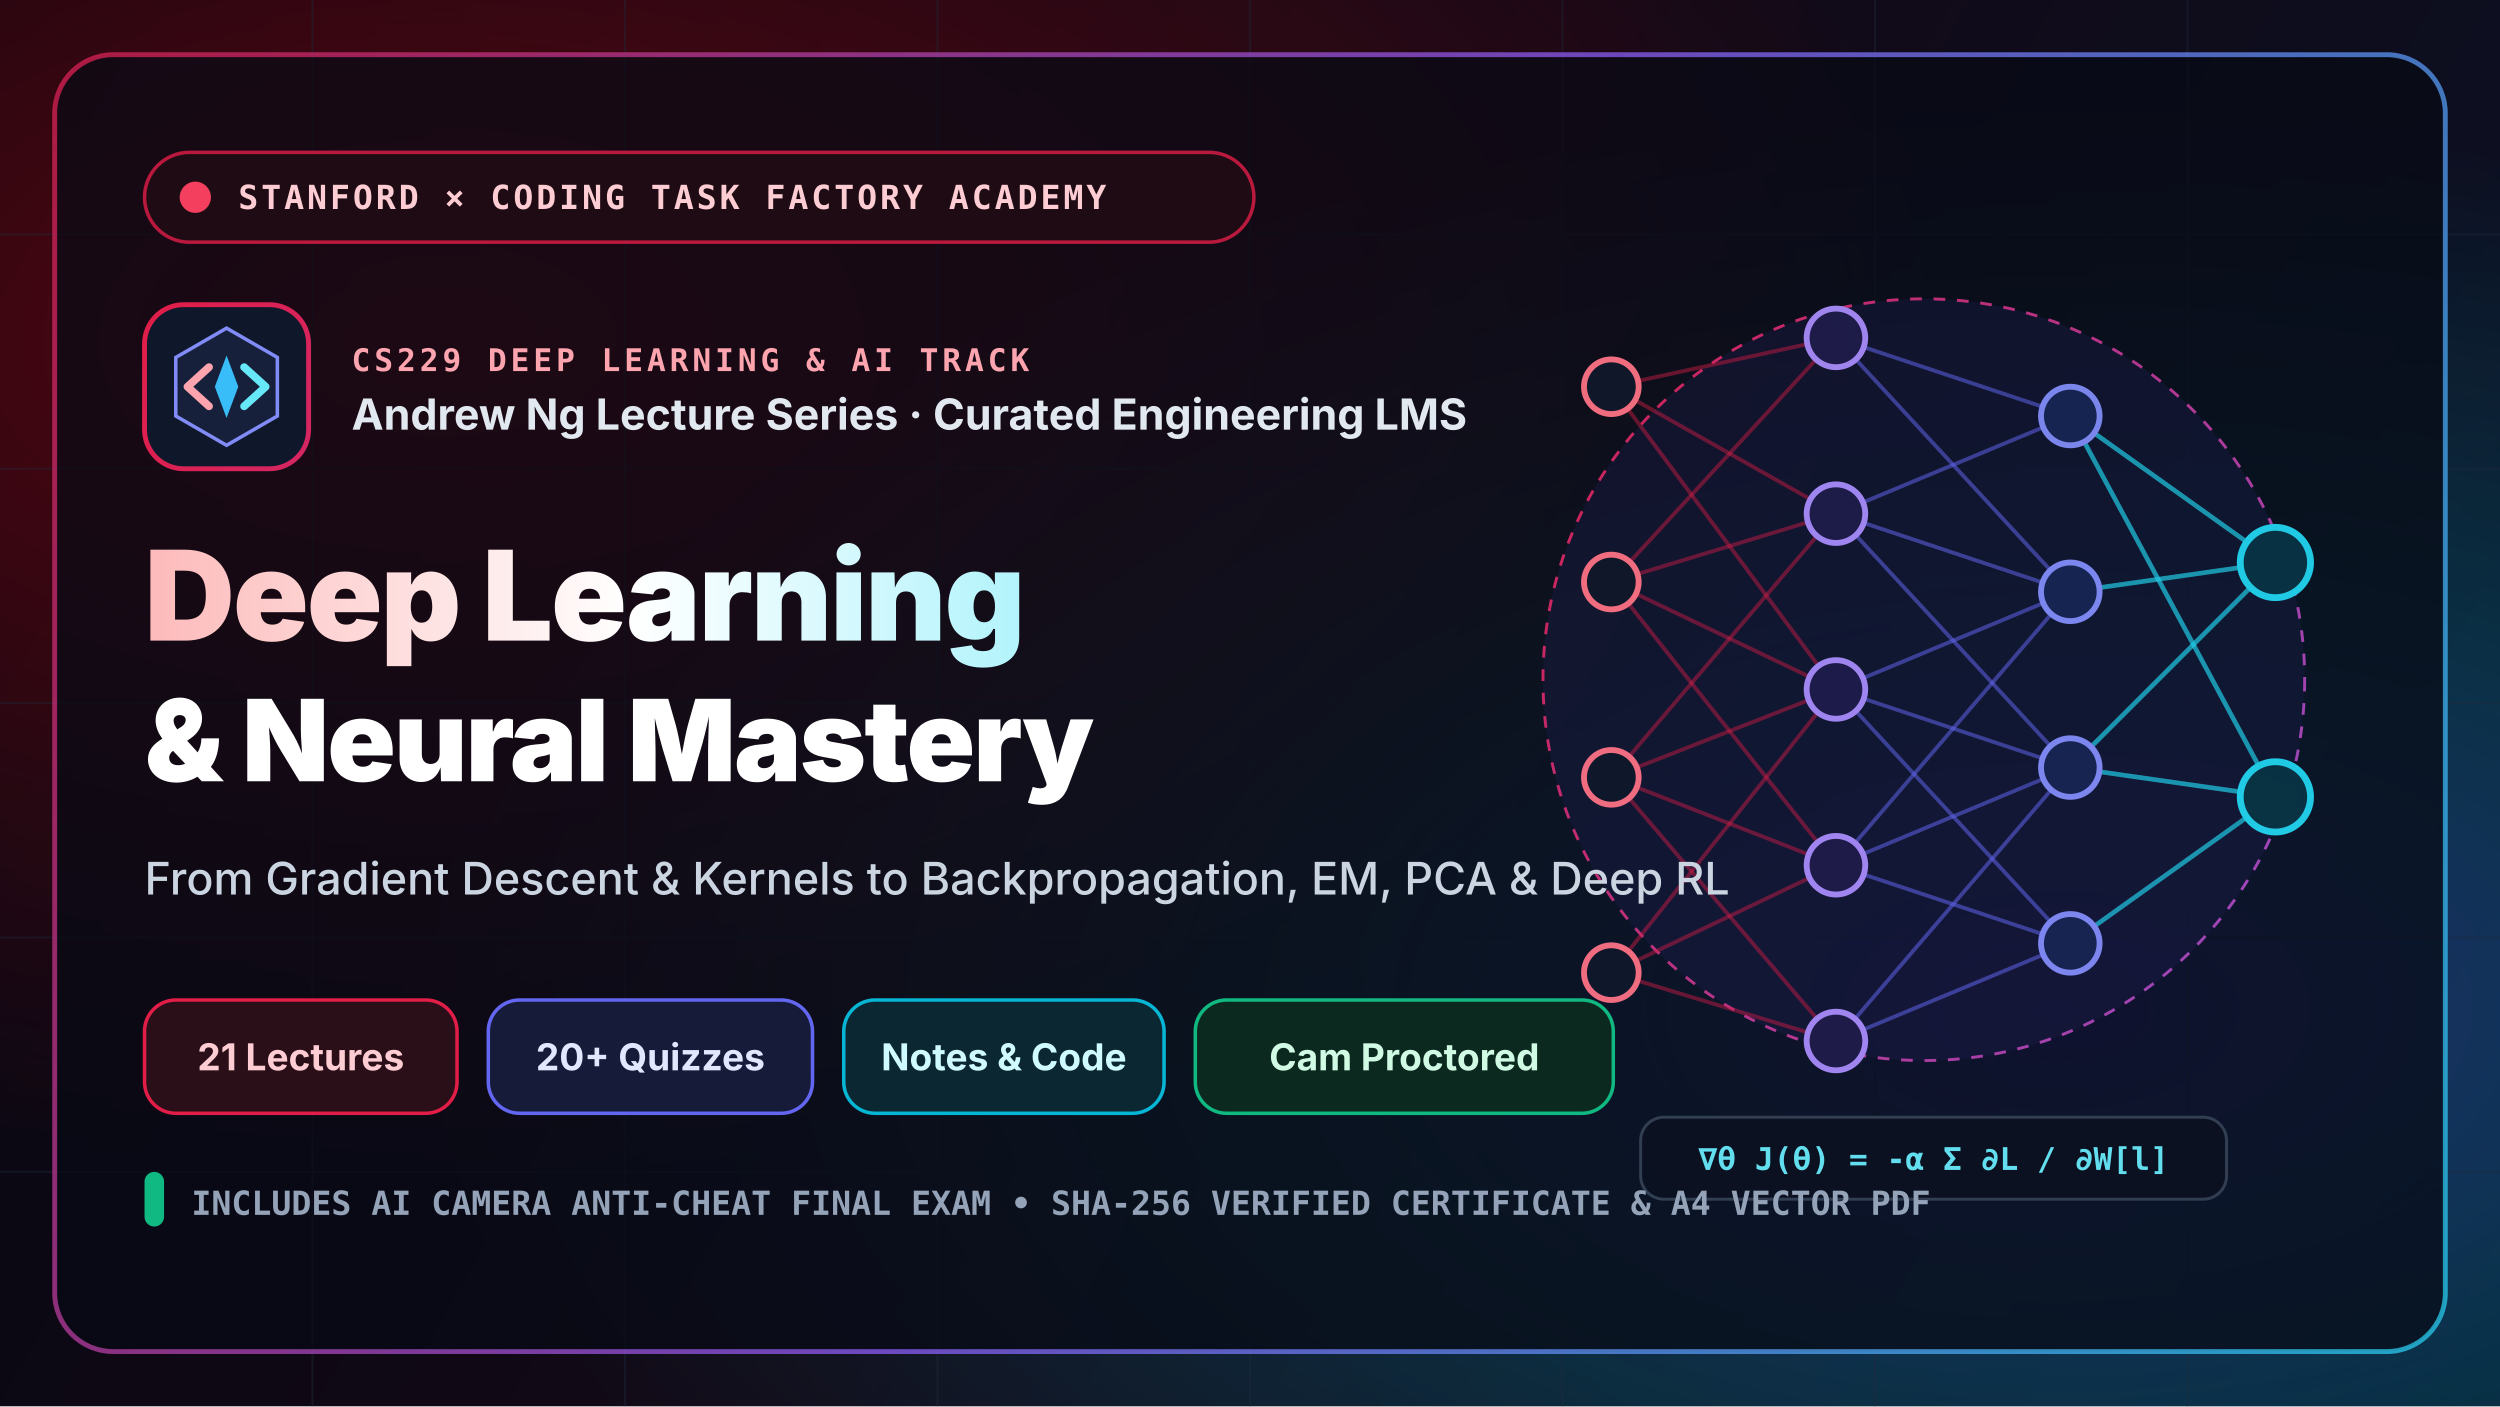
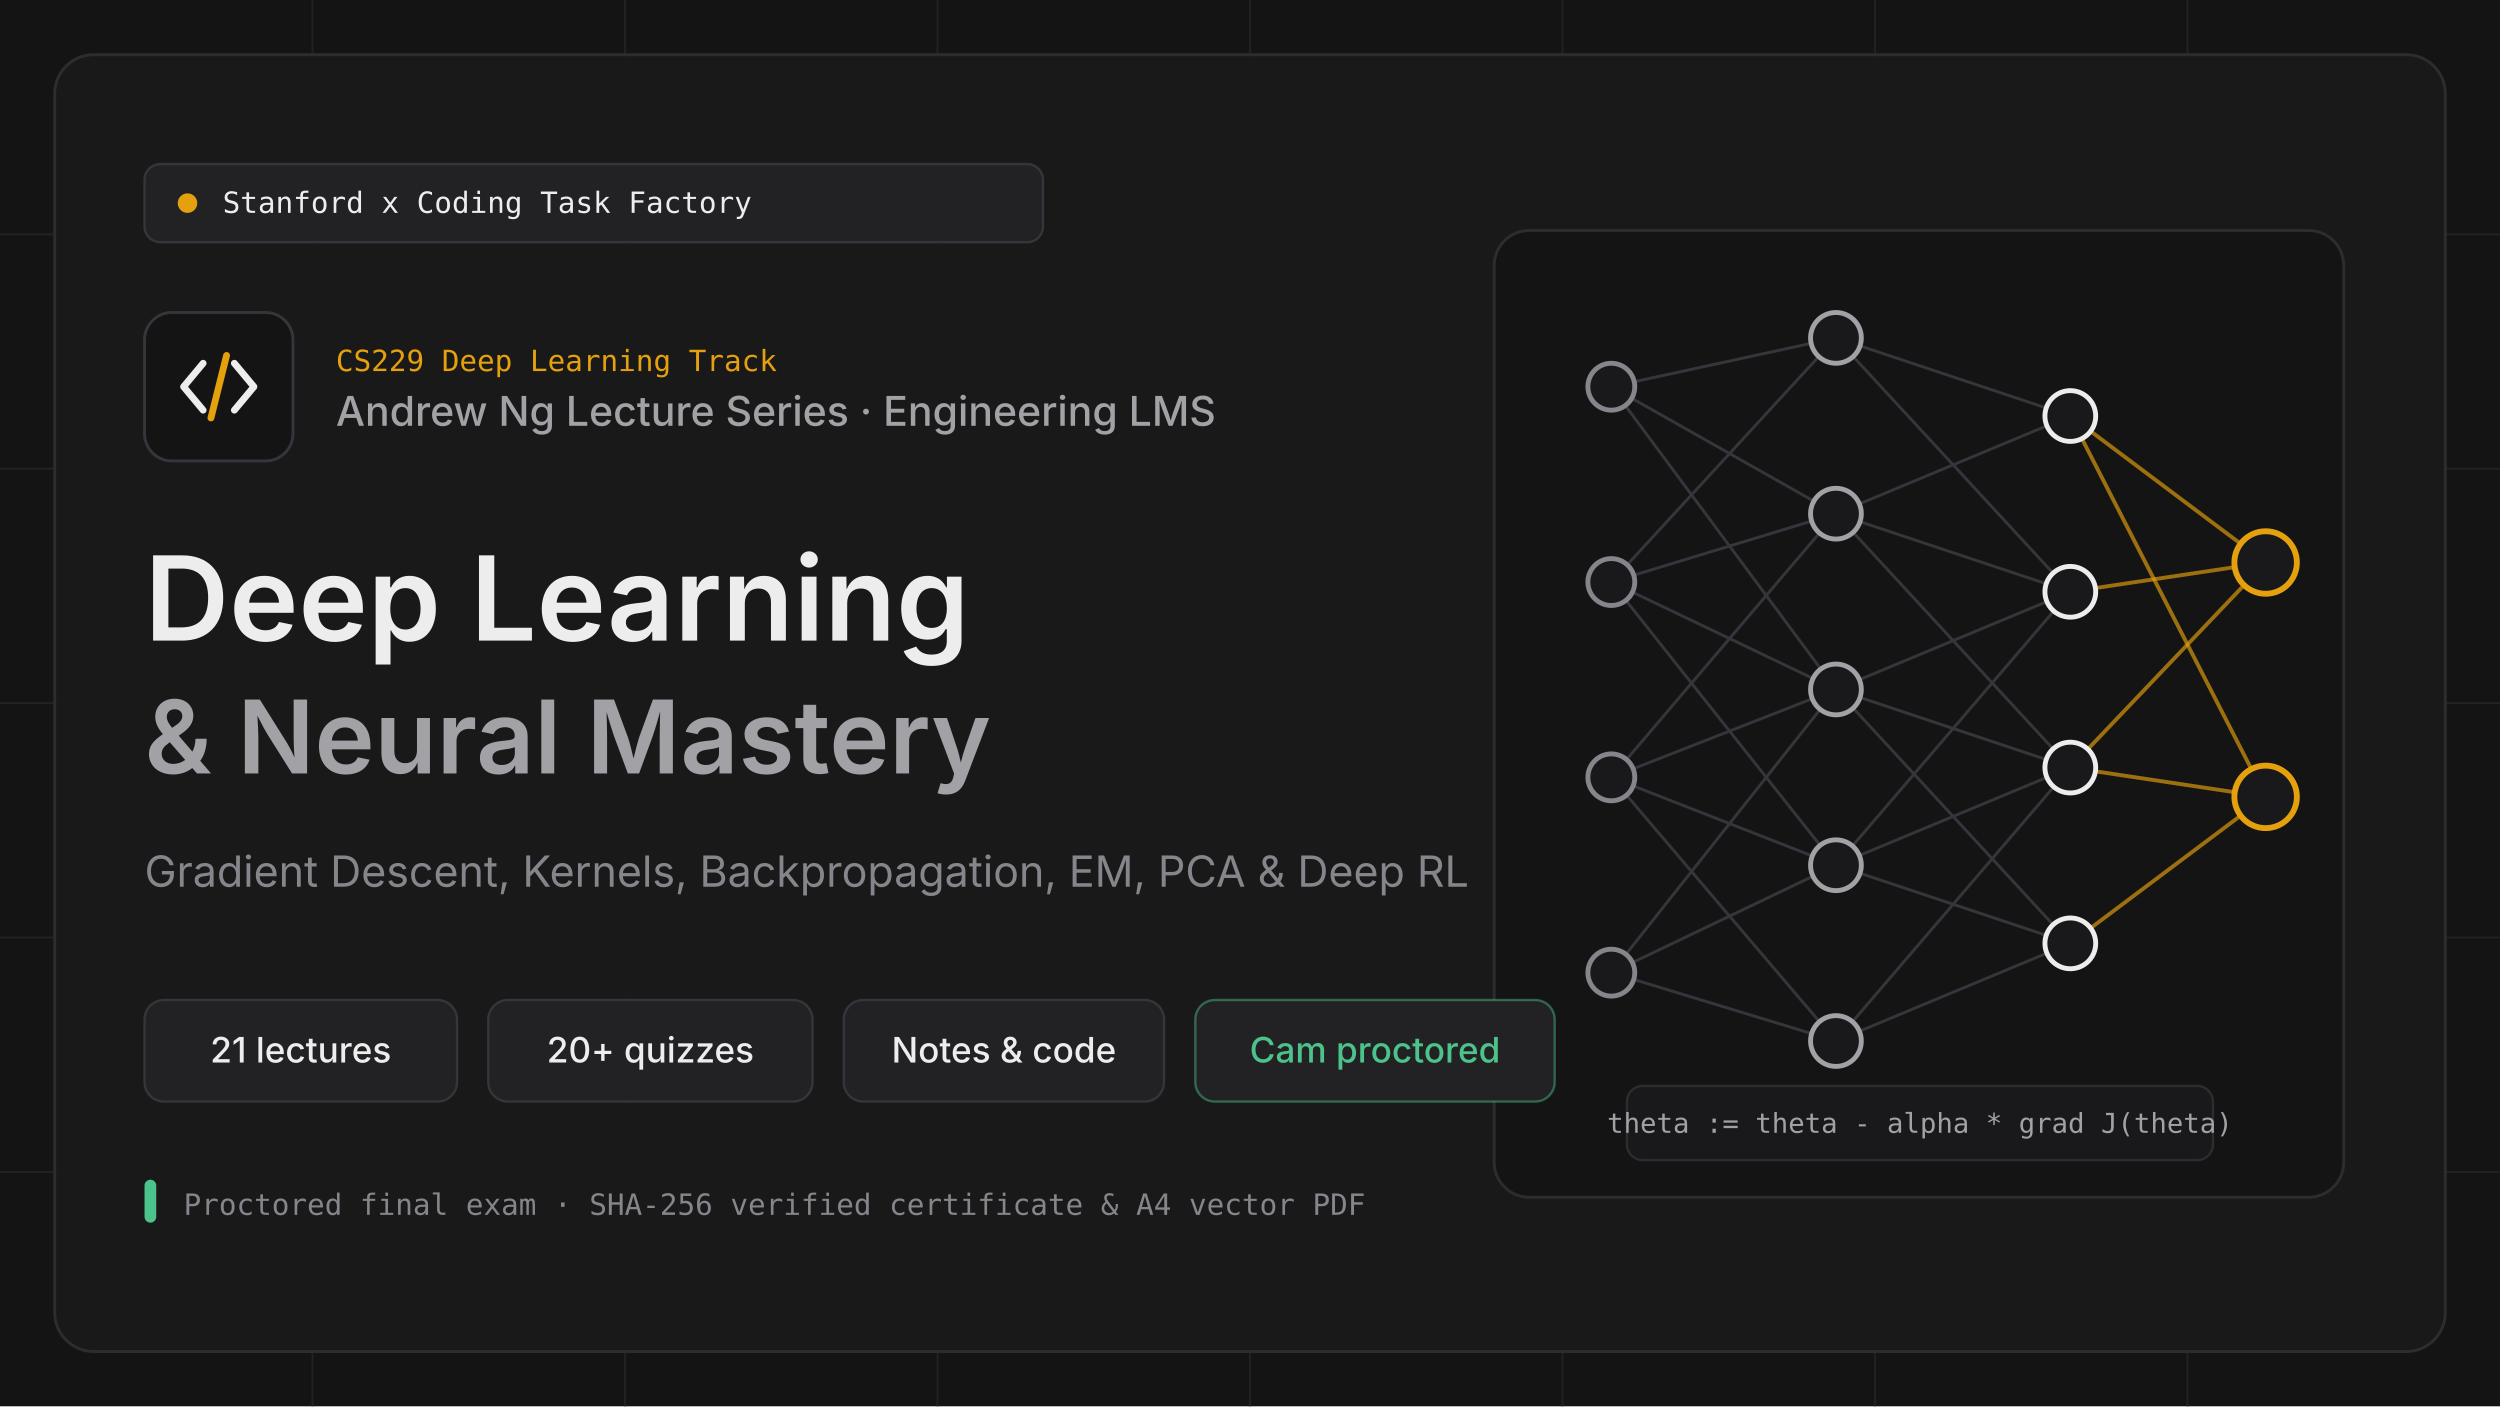
<svg xmlns="http://www.w3.org/2000/svg" width="1280" height="720" viewBox="0 0 1280 720" fill="none">
-   <defs>
-     <linearGradient id="dlBg" x1="0" y1="0" x2="1280" y2="720" gradientUnits="userSpaceOnUse">
-       <stop offset="0%" stop-color="#050711" />
-       <stop offset="48%" stop-color="#130916" />
-       <stop offset="100%" stop-color="#081226" />
-     </linearGradient>
-     <radialGradient id="stanfordGlow" cx="0.18" cy="0.24" r="0.6">
-       <stop offset="0%" stop-color="#B1040E" stop-opacity="0.45" />
-       <stop offset="100%" stop-color="#B1040E" stop-opacity="0" />
-     </radialGradient>
-     <radialGradient id="ctfGlow" cx="0.82" cy="0.72" r="0.65">
-       <stop offset="0%" stop-color="#4F46E5" stop-opacity="0.42" />
-       <stop offset="50%" stop-color="#06B6D4" stop-opacity="0.18" />
-       <stop offset="100%" stop-color="#06B6D4" stop-opacity="0" />
-     </radialGradient>
-     <linearGradient id="dlStroke" x1="0" y1="0" x2="1280" y2="720" gradientUnits="userSpaceOnUse">
-       <stop offset="0%" stop-color="#E11D48" />
-       <stop offset="50%" stop-color="#8B5CF6" />
-       <stop offset="100%" stop-color="#22D3EE" />
-     </linearGradient>
-     <linearGradient id="titleAccent" x1="0" y1="0" x2="720" y2="0" gradientUnits="userSpaceOnUse">
-       <stop offset="0%" stop-color="#FCA5A5" />
-       <stop offset="45%" stop-color="#FFFFFF" />
-       <stop offset="100%" stop-color="#67E8F9" />
-     </linearGradient>
-   </defs>
-   <rect width="1280" height="720" fill="url(#dlBg)" />
-   <rect width="1280" height="720" fill="url(#stanfordGlow)" />
-   <rect width="1280" height="720" fill="url(#ctfGlow)" />
-   <g stroke="#1E293B" stroke-width="1" opacity="0.4">
+   <rect width="1280" height="720" fill="#141415" />
+   <g stroke="#222225" stroke-width="1">
    <path d="M0 120 H1280 M0 240 H1280 M0 360 H1280 M0 480 H1280 M0 600 H1280" />
    <path d="M160 0 V720 M320 0 V720 M480 0 V720 M640 0 V720 M800 0 V720 M960 0 V720 M1120 0 V720" />
  </g>
-   <rect x="28" y="28" width="1224" height="664" rx="30" fill="#070B16" fill-opacity="0.72" stroke="url(#dlStroke)" stroke-width="2.5" stroke-opacity="0.75" />
-   <g transform="translate(765, 118)" opacity="0.95">
-     <circle cx="220" cy="230" r="195" fill="#1E1B4B" fill-opacity="0.38" stroke="url(#dlStroke)" stroke-width="1.5" stroke-dasharray="6 6" />
-     <g stroke="#E11D48" stroke-opacity="0.45" stroke-width="2">
+   <rect x="28" y="28" width="1224" height="664" rx="20" fill="#19191b" fill-opacity="0.92" stroke="#2c2c31" stroke-width="1.5" />
+   <g transform="translate(765, 118)">
+     <rect x="0" y="0" width="435" height="495" rx="18" fill="#141415" stroke="#2c2c31" stroke-width="1.5" />
+     <g stroke="#35353b" stroke-width="1.5">
      <line x1="60" y1="80" x2="175" y2="55" />
      <line x1="60" y1="80" x2="175" y2="145" />
      <line x1="60" y1="80" x2="175" y2="235" />
      <line x1="60" y1="180" x2="175" y2="55" />
      <line x1="60" y1="180" x2="175" y2="145" />
      <line x1="60" y1="180" x2="175" y2="235" />
      <line x1="60" y1="180" x2="175" y2="325" />
      <line x1="60" y1="280" x2="175" y2="145" />
      <line x1="60" y1="280" x2="175" y2="235" />
      <line x1="60" y1="280" x2="175" y2="325" />
      <line x1="60" y1="280" x2="175" y2="415" />
      <line x1="60" y1="380" x2="175" y2="235" />
      <line x1="60" y1="380" x2="175" y2="325" />
      <line x1="60" y1="380" x2="175" y2="415" />
-     </g>
-     <g stroke="#6366F1" stroke-opacity="0.55" stroke-width="2">
      <line x1="175" y1="55" x2="295" y2="95" />
      <line x1="175" y1="55" x2="295" y2="185" />
      <line x1="175" y1="145" x2="295" y2="95" />
      <line x1="175" y1="145" x2="295" y2="185" />
      <line x1="175" y1="145" x2="295" y2="275" />
      <line x1="175" y1="235" x2="295" y2="185" />
      <line x1="175" y1="235" x2="295" y2="275" />
      <line x1="175" y1="235" x2="295" y2="365" />
      <line x1="175" y1="325" x2="295" y2="185" />
      <line x1="175" y1="325" x2="295" y2="275" />
      <line x1="175" y1="325" x2="295" y2="365" />
      <line x1="175" y1="415" x2="295" y2="275" />
      <line x1="175" y1="415" x2="295" y2="365" />
    </g>
-     <g stroke="#22D3EE" stroke-opacity="0.7" stroke-width="2.4">
-       <line x1="295" y1="95" x2="400" y2="170" />
-       <line x1="295" y1="185" x2="400" y2="170" />
-       <line x1="295" y1="275" x2="400" y2="170" />
-       <line x1="295" y1="95" x2="400" y2="290" />
-       <line x1="295" y1="275" x2="400" y2="290" />
-       <line x1="295" y1="365" x2="400" y2="290" />
+     <g stroke="#e5a00d" stroke-opacity="0.65" stroke-width="2">
+       <line x1="295" y1="95" x2="395" y2="170" />
+       <line x1="295" y1="185" x2="395" y2="170" />
+       <line x1="295" y1="275" x2="395" y2="170" />
+       <line x1="295" y1="95" x2="395" y2="290" />
+       <line x1="295" y1="275" x2="395" y2="290" />
+       <line x1="295" y1="365" x2="395" y2="290" />
    </g>
-     <g fill="#0F172A" stroke="#FB7185" stroke-width="3">
-       <circle cx="60" cy="80" r="14" />
-       <circle cx="60" cy="180" r="14" />
-       <circle cx="60" cy="280" r="14" />
-       <circle cx="60" cy="380" r="14" />
+     <g fill="#19191b" stroke="#85858b" stroke-width="2.5">
+       <circle cx="60" cy="80" r="12" />
+       <circle cx="60" cy="180" r="12" />
+       <circle cx="60" cy="280" r="12" />
+       <circle cx="60" cy="380" r="12" />
    </g>
-     <g fill="#1E1B4B" stroke="#A78BFA" stroke-width="3">
-       <circle cx="175" cy="55" r="15" />
-       <circle cx="175" cy="145" r="15" />
-       <circle cx="175" cy="235" r="15" />
-       <circle cx="175" cy="325" r="15" />
-       <circle cx="175" cy="415" r="15" />
+     <g fill="#19191b" stroke="#a1a1a6" stroke-width="2.5">
+       <circle cx="175" cy="55" r="13" />
+       <circle cx="175" cy="145" r="13" />
+       <circle cx="175" cy="235" r="13" />
+       <circle cx="175" cy="325" r="13" />
+       <circle cx="175" cy="415" r="13" />
    </g>
-     <g fill="#172554" stroke="#818CF8" stroke-width="3">
-       <circle cx="295" cy="95" r="15" />
-       <circle cx="295" cy="185" r="15" />
-       <circle cx="295" cy="275" r="15" />
-       <circle cx="295" cy="365" r="15" />
+     <g fill="#19191b" stroke="#ededed" stroke-width="2.5">
+       <circle cx="295" cy="95" r="13" />
+       <circle cx="295" cy="185" r="13" />
+       <circle cx="295" cy="275" r="13" />
+       <circle cx="295" cy="365" r="13" />
    </g>
-     <g fill="#083344" stroke="#22D3EE" stroke-width="3.5">
-       <circle cx="400" cy="170" r="18" />
-       <circle cx="400" cy="290" r="18" />
+     <g fill="#19191b" stroke="#e5a00d" stroke-width="3">
+       <circle cx="395" cy="170" r="16" />
+       <circle cx="395" cy="290" r="16" />
    </g>
-     <rect x="75" y="454" width="300" height="42" rx="12" fill="#0B1120" stroke="#334155" stroke-width="1.5" />
-     <text x="225" y="481" text-anchor="middle" fill="#67E8F9" font-family="ui-monospace, monospace" font-size="16" font-weight="700">∇θ J(θ) = -α Σ ∂L / ∂W[l]</text>
+     <rect x="68" y="438" width="300" height="38" rx="8" fill="#19191b" stroke="#2c2c31" stroke-width="1.2" />
+     <text x="218" y="462" text-anchor="middle" fill="#a1a1a6" font-family="ui-monospace, monospace" font-size="14" font-weight="500">theta := theta - alpha * grad J(theta)</text>
  </g>
-   <g transform="translate(74, 78)">
-     <rect x="0" y="0" width="568" height="46" rx="23" fill="#1F0B14" stroke="#E11D48" stroke-width="1.8" stroke-opacity="0.8" />
-     <circle cx="26" cy="23" r="8" fill="#F43F5E" />
-     <text x="48" y="29" fill="#FECDD3" font-family="ui-monospace, monospace" font-size="17" font-weight="800" letter-spacing="1.5">STANFORD  ×  CODING TASK FACTORY ACADEMY</text>
+   <g transform="translate(74, 84)">
+     <rect x="0" y="0" width="460" height="40" rx="8" fill="#222225" stroke="#35353b" stroke-width="1.2" />
+     <circle cx="22" cy="20" r="5" fill="#e5a00d" />
+     <text x="40" y="25" fill="#ededed" font-family="ui-monospace, monospace" font-size="15" font-weight="500">Stanford x Coding Task Factory</text>
  </g>
-   <g transform="translate(74, 156)">
-     <rect x="0" y="0" width="84" height="84" rx="20" fill="#0F172A" stroke="url(#dlStroke)" stroke-width="2.5" />
-     <polygon points="42,12 68,27 68,57 42,72 16,57 16,27" fill="#17203B" stroke="#818CF8" stroke-width="1.8" />
-     <path d="M33 32 L22 42 L33 52" stroke="#FDA4AF" stroke-width="4" stroke-linecap="round" stroke-linejoin="round" />
-     <path d="M51 32 L62 42 L51 52" stroke="#67E8F9" stroke-width="4" stroke-linecap="round" stroke-linejoin="round" />
-     <polygon points="42,26 48,42 42,58 36,42" fill="#38BDF8" />
-     <text x="106" y="34" fill="#FDA4AF" font-family="ui-monospace, monospace" font-size="16" font-weight="700" letter-spacing="2">CS229 DEEP LEARNING &amp; AI TRACK</text>
-     <text x="106" y="64" fill="#E2E8F0" font-family="-apple-system, BlinkMacSystemFont, 'Segoe UI', sans-serif" font-size="22" font-weight="700">Andrew Ng Lecture Series · Curated Engineering LMS</text>
+   <g transform="translate(74, 160)">
+     <rect x="0" y="0" width="76" height="76" rx="14" fill="#141415" stroke="#35353b" stroke-width="1.5" />
+     <path d="M30 26 L20 38 L30 50" stroke="#ededed" stroke-width="3.5" stroke-linecap="round" stroke-linejoin="round" />
+     <path d="M46 26 L56 38 L46 50" stroke="#ededed" stroke-width="3.5" stroke-linecap="round" stroke-linejoin="round" />
+     <path d="M42 22 L34 54" stroke="#e5a00d" stroke-width="3.5" stroke-linecap="round" />
+     <text x="98" y="30" fill="#e5a00d" font-family="ui-monospace, monospace" font-size="15" font-weight="500">CS229 Deep Learning Track</text>
+     <text x="98" y="58" fill="#a1a1a6" font-family="system-ui, -apple-system, sans-serif" font-size="21" font-weight="500">Andrew Ng Lecture Series · Engineering LMS</text>
  </g>
-   <text x="74" y="328" fill="url(#titleAccent)" font-family="-apple-system, BlinkMacSystemFont, 'Segoe UI', sans-serif" font-size="64" font-weight="900" letter-spacing="-1">Deep Learning</text>
-   <text x="74" y="400" fill="#FFFFFF" font-family="-apple-system, BlinkMacSystemFont, 'Segoe UI', sans-serif" font-size="58" font-weight="900" letter-spacing="-1">&amp; Neural Mastery</text>
-   <text x="74" y="458" fill="#CBD5E1" font-family="-apple-system, BlinkMacSystemFont, 'Segoe UI', sans-serif" font-size="23" font-weight="500">From Gradient Descent &amp; Kernels to Backpropagation, EM, PCA &amp; Deep RL</text>
-   <g transform="translate(74, 512)" font-family="-apple-system, BlinkMacSystemFont, 'Segoe UI', sans-serif" font-size="19" font-weight="700">
-     <rect x="0" y="0" width="160" height="58" rx="16" fill="#2A0F18" stroke="#E11D48" stroke-width="1.8" />
-     <text x="80" y="36" text-anchor="middle" fill="#FECDD3">21 Lectures</text>
-     <rect x="176" y="0" width="166" height="58" rx="16" fill="#171B3A" stroke="#6366F1" stroke-width="1.8" />
-     <text x="259" y="36" text-anchor="middle" fill="#E0E7FF">20+ Quizzes</text>
-     <rect x="358" y="0" width="164" height="58" rx="16" fill="#0B2732" stroke="#06B6D4" stroke-width="1.8" />
-     <text x="440" y="36" text-anchor="middle" fill="#CFFAFE">Notes &amp; Code</text>
-     <rect x="538" y="0" width="214" height="58" rx="16" fill="#0B291E" stroke="#10B981" stroke-width="1.8" />
-     <text x="645" y="36" text-anchor="middle" fill="#D1FAE5">Cam Proctored</text>
+   <text x="74" y="328" fill="#ededed" font-family="system-ui, -apple-system, sans-serif" font-size="60" font-weight="600">Deep Learning</text>
+   <text x="74" y="396" fill="#a1a1a6" font-family="system-ui, -apple-system, sans-serif" font-size="52" font-weight="600">&amp; Neural Mastery</text>
+   <text x="74" y="454" fill="#85858b" font-family="system-ui, -apple-system, sans-serif" font-size="22" font-weight="400">Gradient Descent, Kernels, Backpropagation, EM, PCA &amp; Deep RL</text>
+   <g transform="translate(74, 512)" font-family="system-ui, -apple-system, sans-serif" font-size="18" font-weight="500">
+     <rect x="0" y="0" width="160" height="52" rx="10" fill="#222225" stroke="#35353b" stroke-width="1.2" />
+     <text x="80" y="32" text-anchor="middle" fill="#ededed">21 lectures</text>
+     <rect x="176" y="0" width="166" height="52" rx="10" fill="#222225" stroke="#35353b" stroke-width="1.2" />
+     <text x="259" y="32" text-anchor="middle" fill="#ededed">20+ quizzes</text>
+     <rect x="358" y="0" width="164" height="52" rx="10" fill="#222225" stroke="#35353b" stroke-width="1.2" />
+     <text x="440" y="32" text-anchor="middle" fill="#ededed">Notes &amp; code</text>
+     <rect x="538" y="0" width="184" height="52" rx="10" fill="#222225" stroke="#4cc38a" stroke-opacity="0.45" stroke-width="1.2" />
+     <text x="630" y="32" text-anchor="middle" fill="#4cc38a">Cam proctored</text>
  </g>
  <g transform="translate(74, 622)">
-     <rect x="0" y="-22" width="10" height="28" rx="5" fill="#10B981" />
-     <text x="24" y="0" fill="#94A3B8" font-family="ui-monospace, monospace" font-size="17" font-weight="600">INCLUDES AI CAMERA ANTI-CHEAT FINAL EXAM  •  SHA-256 VERIFIED CERTIFICATE &amp; A4 VECTOR PDF</text>
+     <rect x="0" y="-18" width="6" height="22" rx="3" fill="#4cc38a" />
+     <text x="20" y="0" fill="#85858b" font-family="ui-monospace, monospace" font-size="15" font-weight="400">Proctored final exam · SHA-256 verified certificate &amp; A4 vector PDF</text>
  </g>
</svg>
